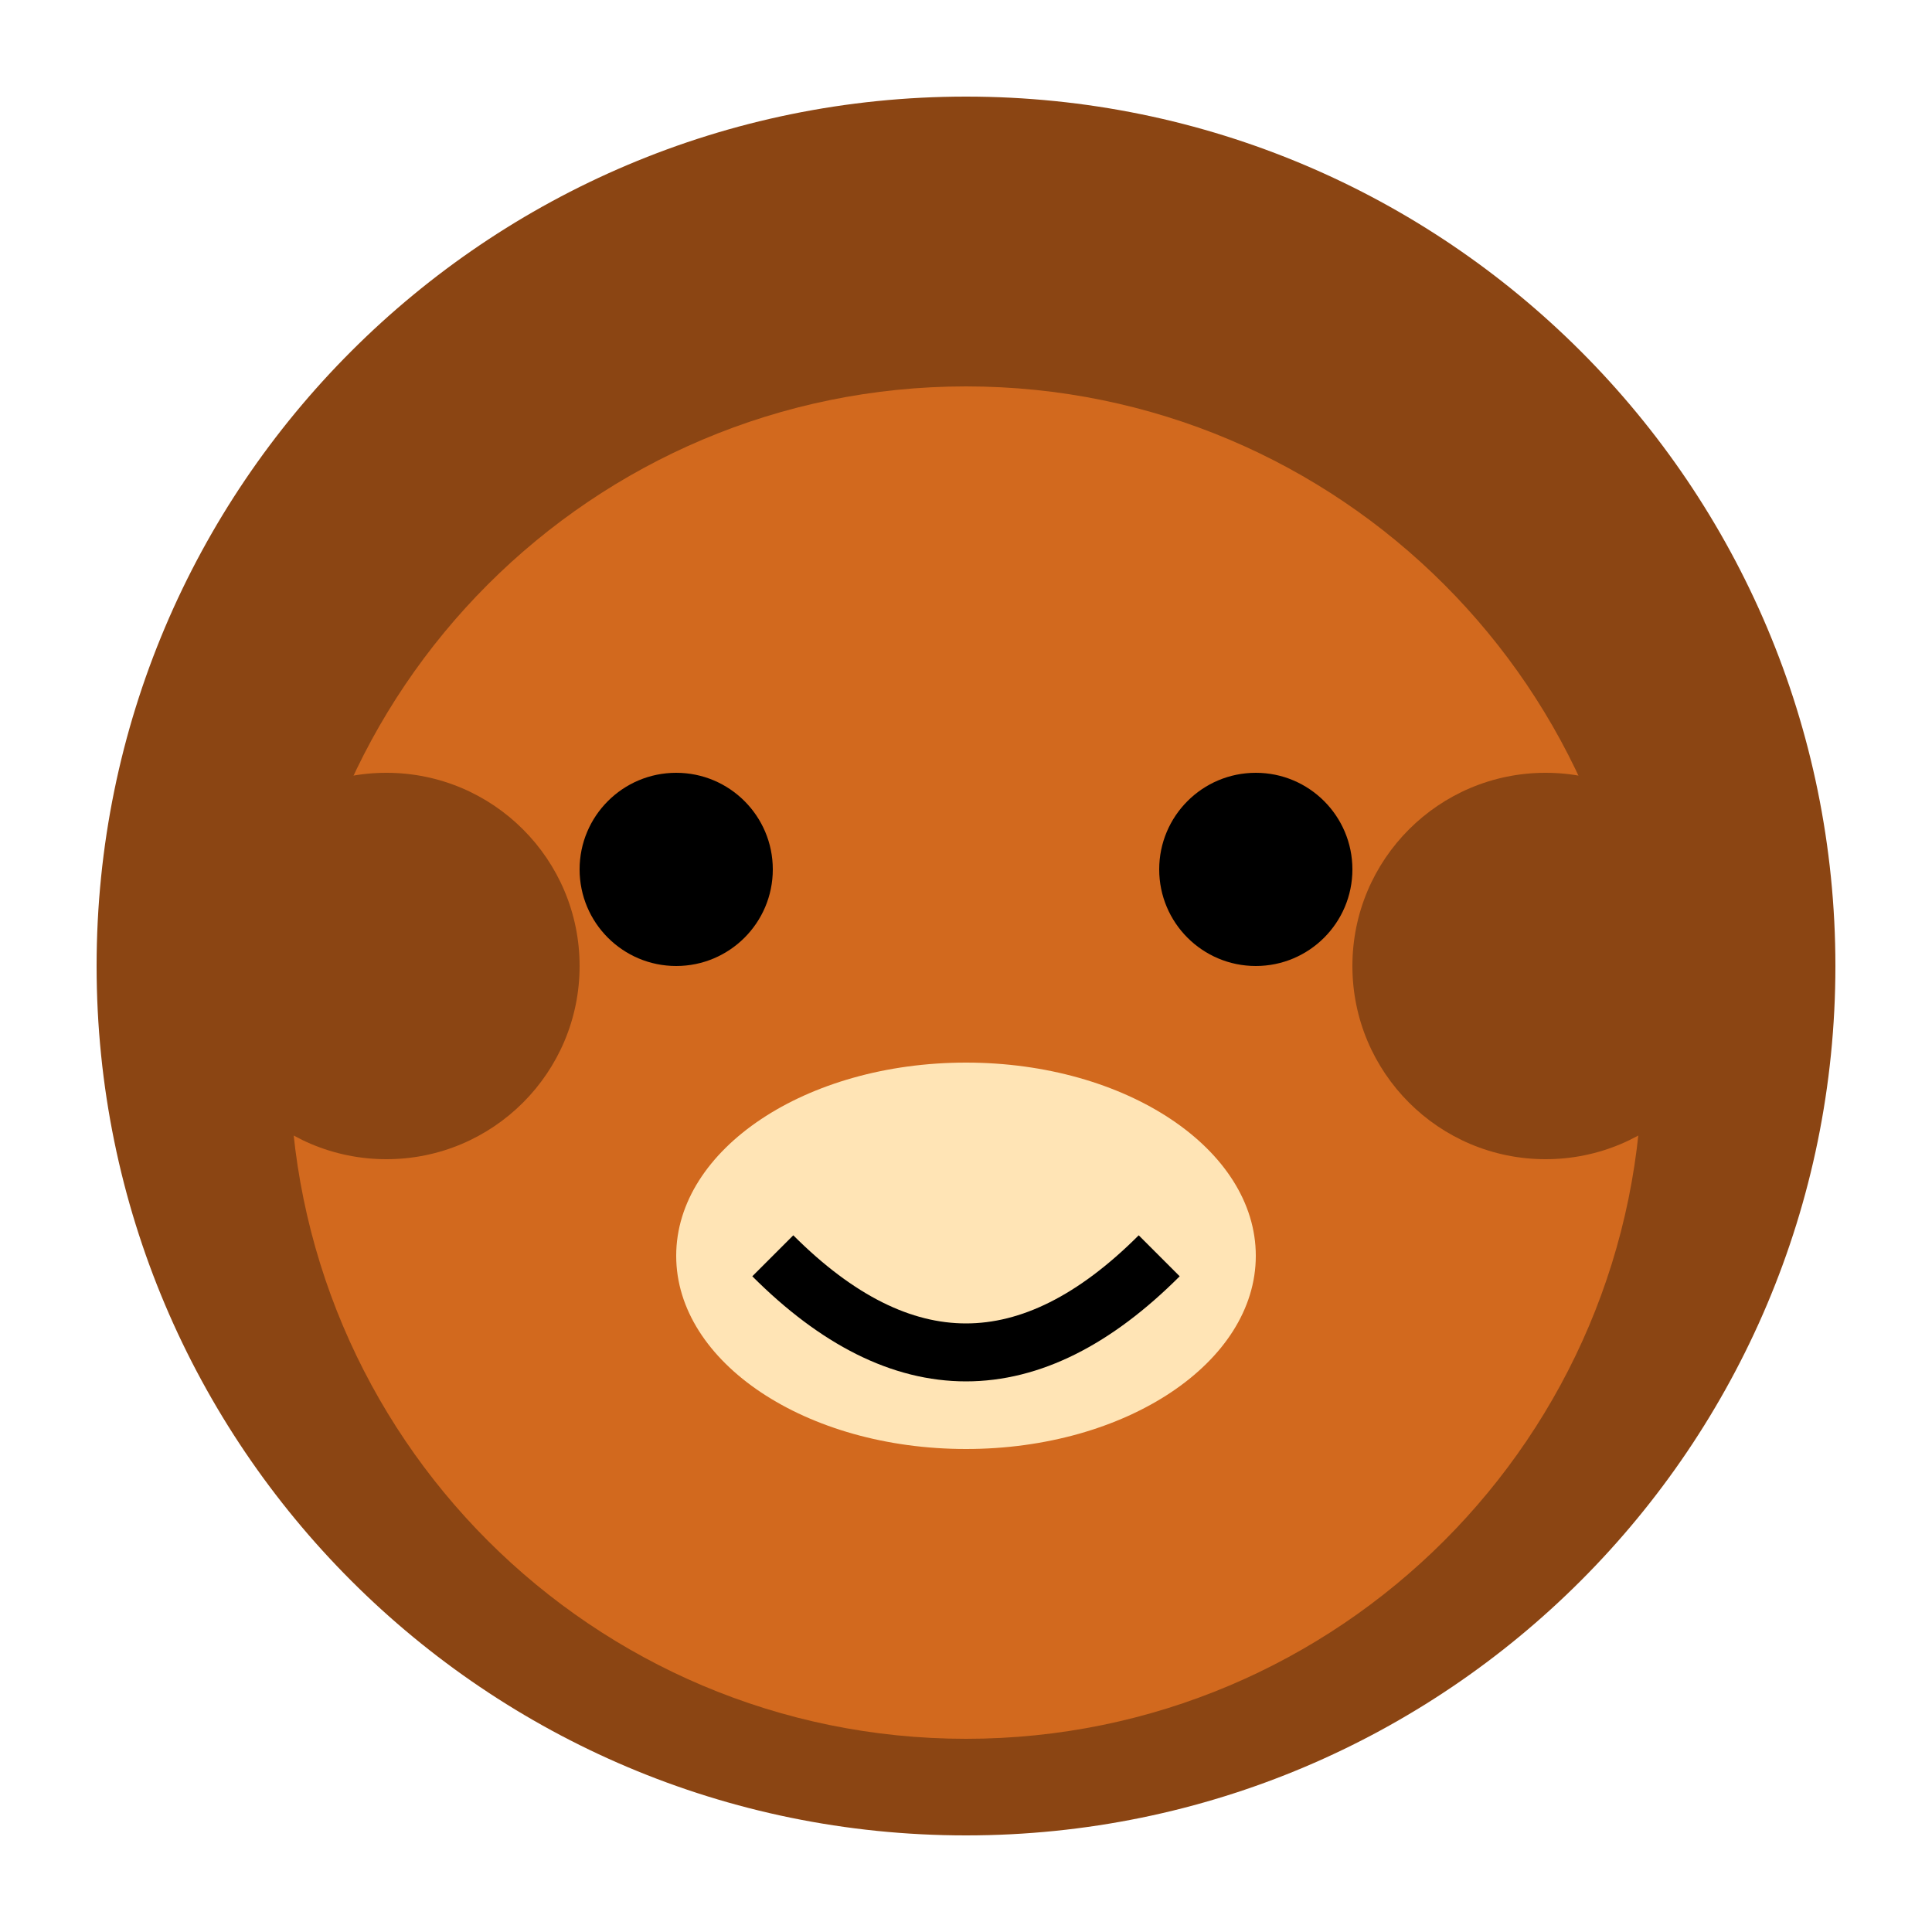
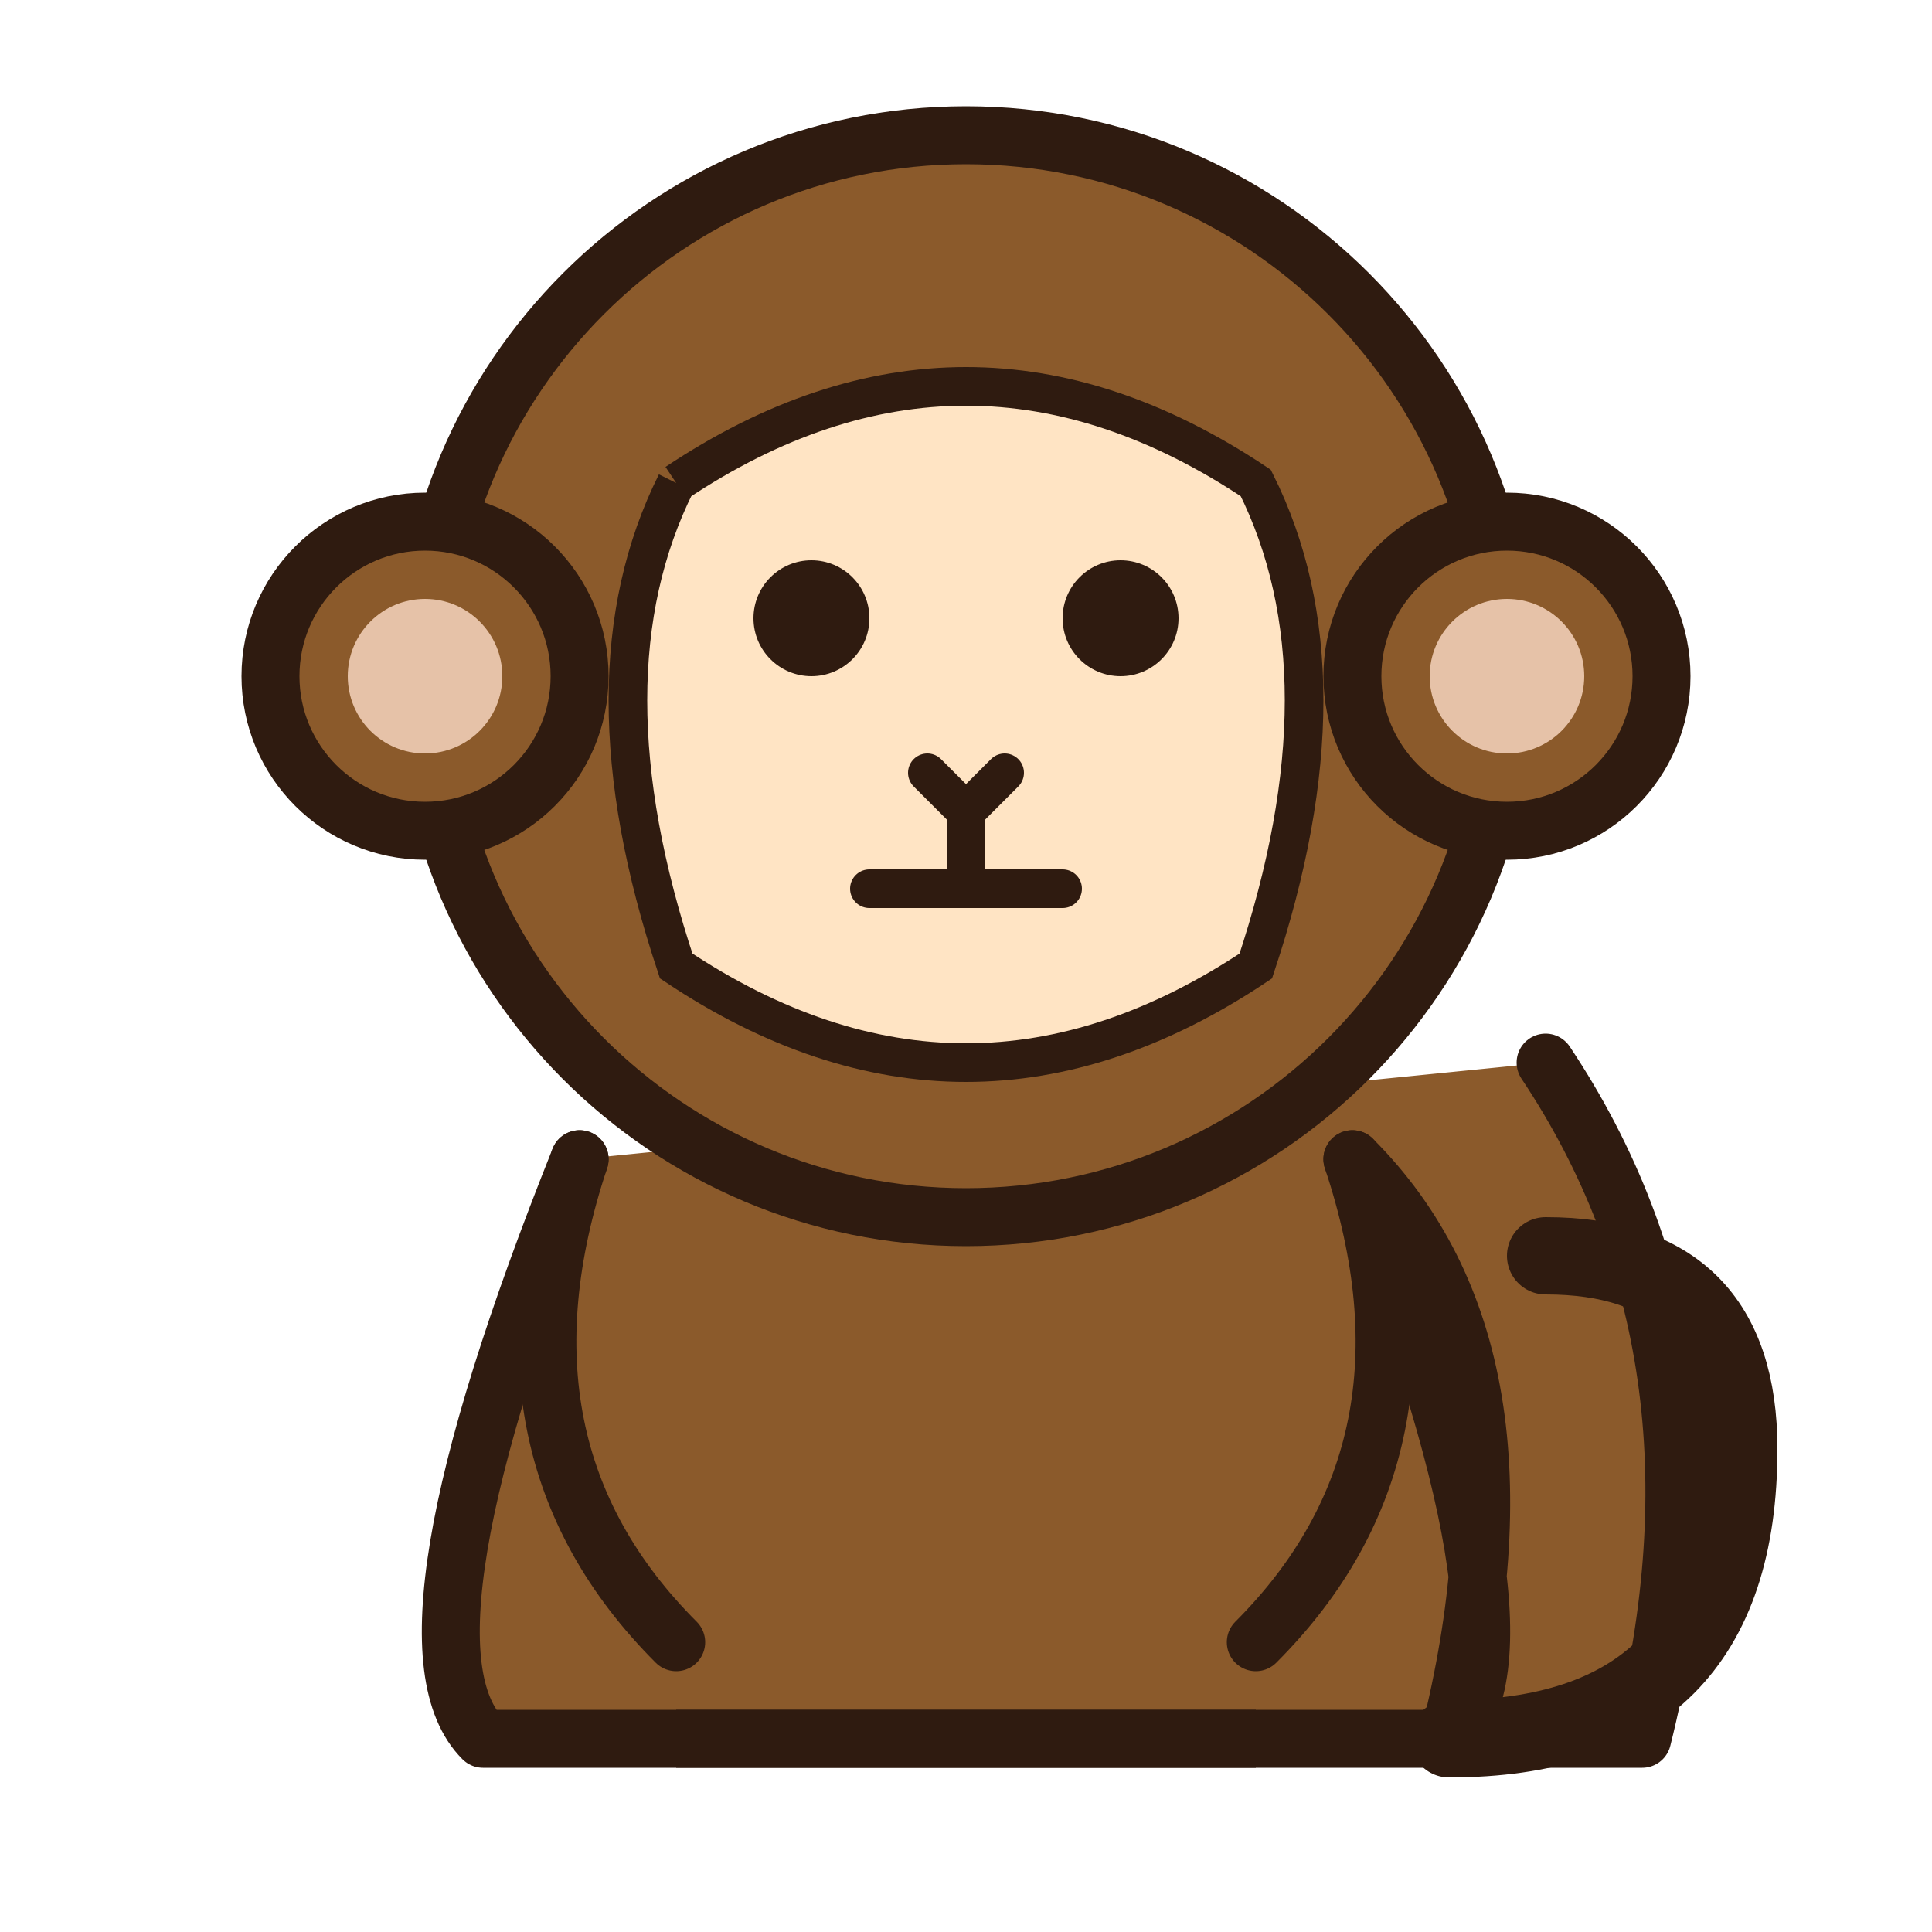
<svg xmlns="http://www.w3.org/2000/svg" viewBox="0 0 100 100">
-   <circle cx="50" cy="50" r="45" fill="#8B4513" />
-   <circle cx="50" cy="55" r="35" fill="#D2691E" />
-   <circle cx="35" cy="45" r="5" fill="#000" />
-   <circle cx="65" cy="45" r="5" fill="#000" />
-   <ellipse cx="50" cy="65" rx="15" ry="10" fill="#FFE4B5" />
-   <path d="M40 65 Q50 75 60 65" stroke="#000" stroke-width="3" fill="none" />
-   <circle cx="20" cy="50" r="10" fill="#8B4513" />
-   <circle cx="80" cy="50" r="10" fill="#8B4513" />
+   <path d="M30 60 Q20 85 25 90 H75 Q80 85 70 60 Q80 70 75 90 H85 Q90 70 80 55" fill="#8B5A2B" stroke="#2F1B10" stroke-width="3" stroke-linecap="round" stroke-linejoin="round" />
+   <path d="M75 90 Q90 90 90 75 Q90 65 80 65" fill="none" stroke="#2F1B10" stroke-width="4" stroke-linecap="round" />
+   <circle cx="50" cy="35" r="28" fill="#8B5A2B" stroke="#2F1B10" stroke-width="3" />
+   <circle cx="22" cy="35" r="8" fill="#8B5A2B" stroke="#2F1B10" stroke-width="3" />
+   <circle cx="78" cy="35" r="8" fill="#8B5A2B" stroke="#2F1B10" stroke-width="3" />
+   <circle cx="22" cy="35" r="4" fill="#E6C2A8" />
+   <circle cx="78" cy="35" r="4" fill="#E6C2A8" />
+   <path d="M35 25 Q50 15 65 25 Q70 35 65 50 Q50 60 35 50 Q30 35 35 25" fill="#FFE4C4" stroke="#2F1B10" stroke-width="2" />
+   <circle cx="42" cy="32" r="3" fill="#2F1B10" />
+   <circle cx="58" cy="32" r="3" fill="#2F1B10" />
+   <path d="M48 40 L50 42 L52 40" fill="none" stroke="#2F1B10" stroke-width="2" stroke-linecap="round" />
+   <path d="M50 42 V46" fill="none" stroke="#2F1B10" stroke-width="2" />
+   <path d="M45 46 H55" fill="none" stroke="#2F1B10" stroke-width="2" stroke-linecap="round" />
+   <path d="M30 60 Q25 75 35 85" fill="none" stroke="#2F1B10" stroke-width="3" stroke-linecap="round" />
+   <path d="M70 60 Q75 75 65 85" fill="none" stroke="#2F1B10" stroke-width="3" stroke-linecap="round" />
+   <path d="M35 90 L65 90" fill="none" stroke="#2F1B10" stroke-width="3" />
</svg>
